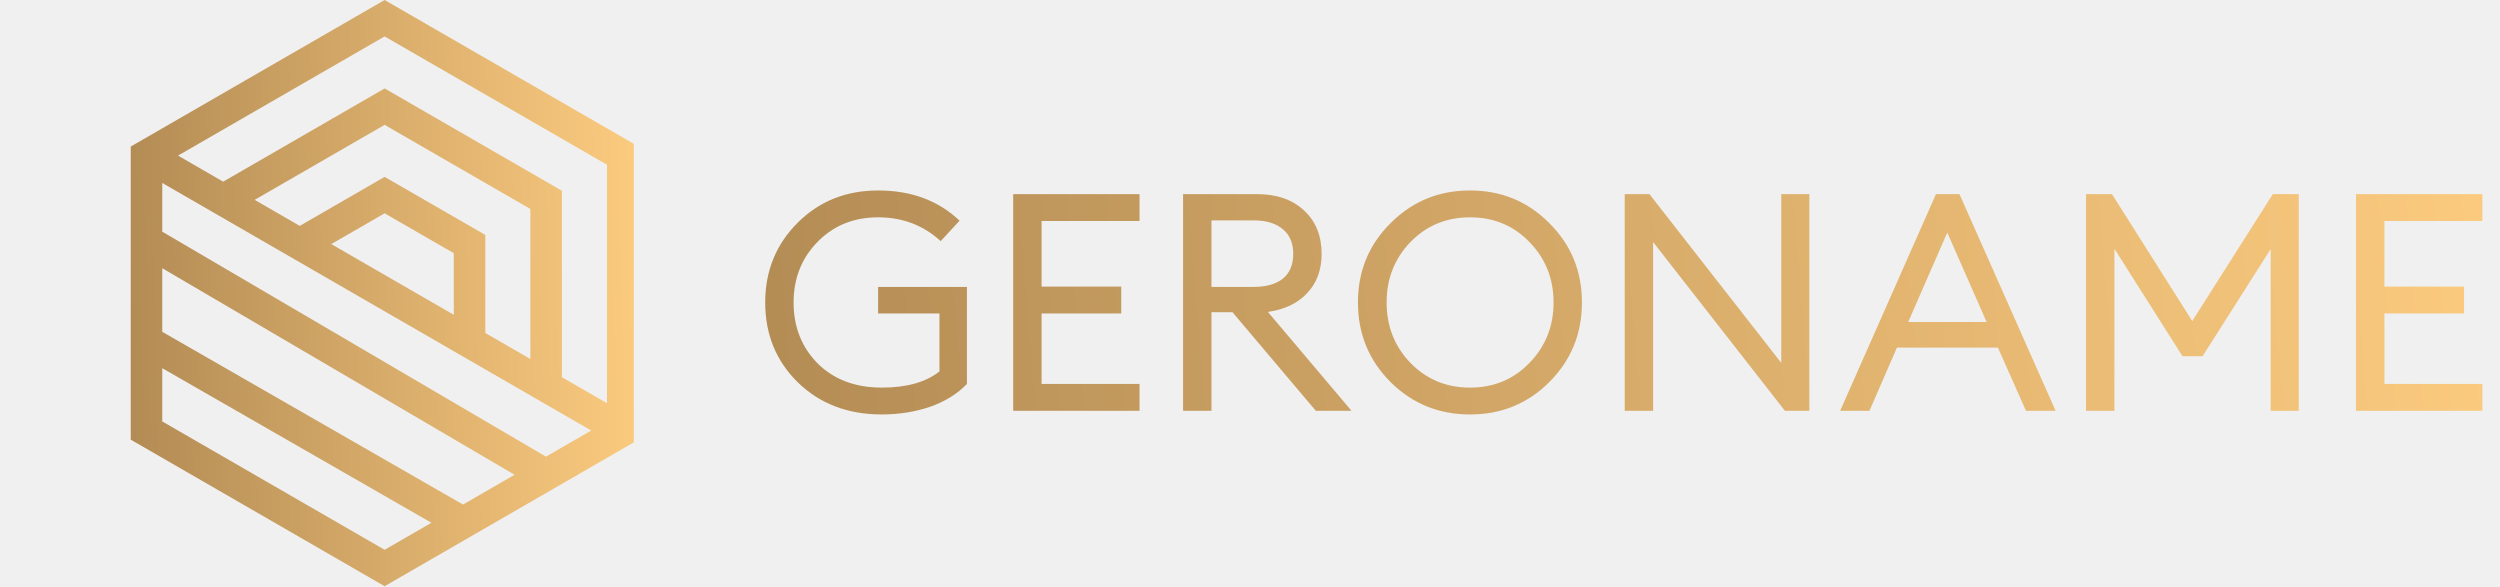
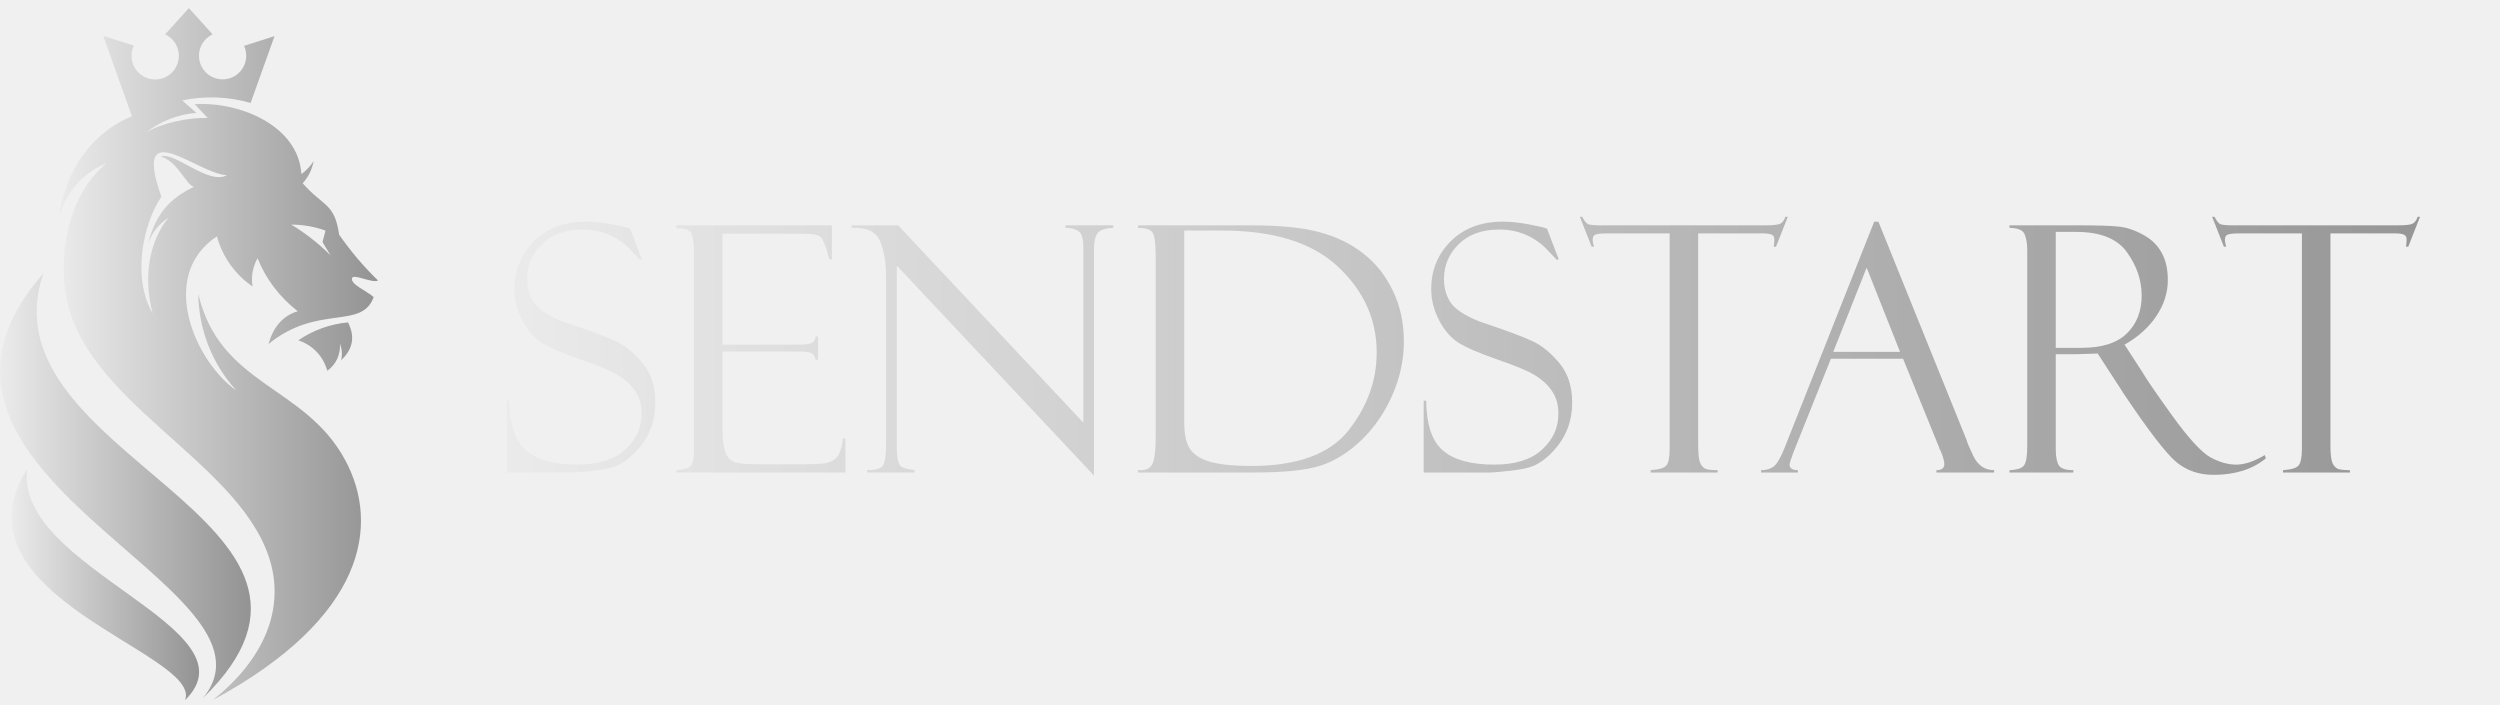
- <svg xmlns="http://www.w3.org/2000/svg" width="213" height="50" viewBox="0 0 213 50" fill="none">
-   <path d="M75.128 35.312C72.233 35.312 69.85 34.402 67.978 32.582C66.123 30.762 65.196 28.491 65.196 25.77C65.196 23.083 66.115 20.821 67.952 18.984C69.789 17.147 72.077 16.228 74.816 16.228C77.641 16.228 79.955 17.086 81.758 18.802L80.146 20.544C78.673 19.192 76.896 18.516 74.816 18.516C72.736 18.516 71.011 19.218 69.642 20.622C68.29 22.009 67.614 23.725 67.614 25.77C67.614 27.85 68.299 29.583 69.668 30.97C71.055 32.339 72.875 33.024 75.128 33.024C77.243 33.024 78.881 32.565 80.042 31.646V26.706H74.816V24.444H82.382V32.712C81.567 33.561 80.519 34.211 79.236 34.662C77.953 35.095 76.584 35.312 75.128 35.312ZM86.325 35V16.54H97.089V18.828H88.743V24.418H95.529V26.706H88.743V32.712H97.089V35H86.325ZM100.798 35V16.54H107.09C108.788 16.54 110.132 17.008 111.12 17.944C112.108 18.863 112.602 20.093 112.602 21.636C112.602 22.988 112.194 24.097 111.38 24.964C110.582 25.831 109.464 26.368 108.026 26.576L115.15 35H112.108L105.01 26.602H103.216V35H100.798ZM103.216 24.444H106.804C107.878 24.444 108.71 24.21 109.3 23.742C109.889 23.257 110.184 22.555 110.184 21.636C110.184 20.717 109.889 20.015 109.3 19.53C108.71 19.027 107.878 18.776 106.804 18.776H103.216V24.444ZM125.239 33.024C127.267 33.024 128.957 32.322 130.309 30.918C131.679 29.514 132.363 27.798 132.363 25.77C132.363 23.742 131.679 22.026 130.309 20.622C128.957 19.218 127.267 18.516 125.239 18.516C123.229 18.516 121.539 19.218 120.169 20.622C118.817 22.026 118.141 23.742 118.141 25.77C118.141 27.798 118.817 29.514 120.169 30.918C121.539 32.322 123.229 33.024 125.239 33.024ZM125.239 35.312C122.587 35.312 120.334 34.393 118.479 32.556C116.625 30.701 115.697 28.439 115.697 25.77C115.697 23.101 116.625 20.847 118.479 19.01C120.334 17.155 122.587 16.228 125.239 16.228C127.909 16.228 130.162 17.155 131.999 19.01C133.854 20.847 134.781 23.101 134.781 25.77C134.781 28.439 133.854 30.701 131.999 32.556C130.162 34.393 127.909 35.312 125.239 35.312ZM154.156 35H152.076L140.844 20.622V35H138.426V16.54H140.532L151.764 30.918V16.54H154.156V35ZM156.781 35L164.945 16.54H166.947L175.137 35H172.615L170.223 29.618H161.617L159.277 35H156.781ZM165.907 19.816L162.579 27.434H169.261L165.907 19.816ZM177.731 35V16.54H179.941L186.779 27.356L193.643 16.54H195.853V35H193.461V21.22L187.663 30.346H185.947L180.149 21.194V35H177.731ZM200.735 35V16.54H211.499V18.828H203.153V24.418H209.939V26.706H203.153V32.712H211.499V35H200.735Z" fill="url(#paint0_linear)" />
-   <g clip-path="url(#clip0)">
-     <path d="M32.77 0L11.138 12.486V37.458L32.77 49.945L54.404 37.458V12.486L32.77 0ZM51.717 14.037V34.356L47.876 32.139V16.253L32.77 7.535L19.013 15.478L15.169 13.257L32.77 3.103L51.717 14.037ZM13.825 22.854L43.843 40.45L39.448 42.987L13.825 28.271V22.854ZM13.825 19.738V15.589L50.372 36.682L46.515 38.905L13.825 19.738ZM45.188 30.587L41.349 28.372V20.017L32.77 15.071L25.537 19.245L21.697 17.028L32.77 10.637L45.188 17.805V30.587ZM38.66 26.82L28.224 20.797L32.77 18.174L38.66 21.572V26.82ZM13.825 35.906V31.37L36.756 44.54L32.77 46.842L13.825 35.906Z" fill="url(#paint1_linear)" />
-   </g>
+ <svg xmlns="http://www.w3.org/2000/svg" width="291" height="82" viewBox="0 0 291 82" fill="none">
+   <path d="M73.352 26.602L74.719 30.195L74.484 30.234C74.484 30.221 74.12 29.837 73.391 29.082C72.674 28.327 71.848 27.747 70.91 27.344C69.986 26.927 68.938 26.719 67.766 26.719C65.799 26.719 64.237 27.285 63.078 28.418C61.932 29.538 61.359 30.892 61.359 32.48C61.359 33.535 61.626 34.46 62.16 35.254C62.707 36.035 63.84 36.764 65.559 37.441C68.514 38.431 70.533 39.18 71.613 39.688C72.707 40.182 73.755 41.029 74.758 42.227C75.773 43.425 76.281 44.961 76.281 46.836C76.281 47.617 76.19 48.366 76.008 49.082C75.826 49.785 75.533 50.469 75.129 51.133C74.725 51.784 74.237 52.383 73.664 52.93C73.104 53.464 72.531 53.874 71.945 54.16C71.359 54.434 70.435 54.642 69.172 54.785C67.909 54.928 67.076 55 66.672 55H58.996V46.641H59.289C59.315 49.414 59.966 51.348 61.242 52.441C62.518 53.535 64.504 54.082 67.199 54.082C69.647 54.082 71.503 53.503 72.766 52.344C74.042 51.185 74.68 49.792 74.68 48.164C74.68 47.175 74.458 46.335 74.016 45.645C73.573 44.941 72.954 44.329 72.16 43.809C71.366 43.275 69.862 42.63 67.648 41.875C65.448 41.107 63.898 40.436 63 39.863C62.115 39.277 61.372 38.405 60.773 37.246C60.175 36.074 59.875 34.883 59.875 33.672C59.875 31.445 60.637 29.577 62.16 28.066C63.697 26.556 65.708 25.801 68.195 25.801C69.159 25.801 70.201 25.912 71.32 26.133C72.44 26.354 73.065 26.497 73.195 26.562C73.247 26.588 73.299 26.602 73.352 26.602ZM78.742 26.562V26.23H96.828V30.195H96.535C96.144 28.724 95.812 27.858 95.539 27.598C95.279 27.337 94.628 27.207 93.586 27.207H84.094V40.117H92.902C93.775 40.117 94.328 40.039 94.562 39.883C94.797 39.714 94.921 39.473 94.934 39.16H95.227V41.875H94.934C94.868 41.497 94.712 41.243 94.465 41.113C94.231 40.983 93.788 40.918 93.137 40.918H84.094V49.805C84.094 51.146 84.217 52.116 84.465 52.715C84.712 53.301 85.103 53.672 85.637 53.828C86.184 53.971 87.004 54.043 88.098 54.043H93.176C94.79 54.043 95.819 53.991 96.262 53.887C96.717 53.77 97.102 53.548 97.414 53.223C97.727 52.884 97.967 52.155 98.137 51.035H98.41V55H78.742V54.727C79.406 54.688 79.908 54.564 80.246 54.355C80.598 54.134 80.773 53.574 80.773 52.676V29.434C80.773 28.379 80.682 27.637 80.5 27.207C80.318 26.777 79.732 26.562 78.742 26.562ZM124.016 26.23H129.582V26.523C128.736 26.549 128.15 26.732 127.824 27.07C127.499 27.396 127.336 28.092 127.336 29.16V55.352L104.387 30.918V52.207C104.387 52.884 104.439 53.385 104.543 53.711C104.647 54.036 104.797 54.258 104.992 54.375C105.188 54.492 105.676 54.609 106.457 54.727V55H100.93V54.727C101.919 54.727 102.531 54.551 102.766 54.199C103.013 53.848 103.137 53.008 103.137 51.68V32.207C103.137 30.501 102.896 29.108 102.414 28.027C101.945 26.947 100.852 26.445 99.133 26.523V26.23H104.543L126.105 49.199V28.887C126.105 27.793 125.91 27.129 125.52 26.895C125.129 26.647 124.628 26.523 124.016 26.523V26.23ZM132.453 26.523V26.23H145.656C149.016 26.23 151.665 26.497 153.605 27.031C155.559 27.552 157.258 28.379 158.703 29.512C160.148 30.645 161.294 32.096 162.141 33.867C162.987 35.625 163.41 37.591 163.41 39.766C163.41 41.862 162.967 43.926 162.082 45.957C161.21 47.975 160.018 49.72 158.508 51.191C156.997 52.65 155.402 53.652 153.723 54.199C152.056 54.733 149.471 55 145.969 55H132.453V54.727H132.805C133.508 54.727 133.97 54.447 134.191 53.887C134.413 53.314 134.523 52.285 134.523 50.801V29.844C134.523 28.281 134.387 27.337 134.113 27.012C133.853 26.686 133.299 26.523 132.453 26.523ZM142.258 26.836H137.844V49.16C137.844 50.566 138.078 51.615 138.547 52.305C139.029 52.982 139.842 53.477 140.988 53.789C142.134 54.089 143.677 54.238 145.617 54.238C151.008 54.238 154.79 52.858 156.965 50.098C159.152 47.324 160.246 44.303 160.246 41.035C160.246 37.194 158.749 33.867 155.754 31.055C152.772 28.242 148.273 26.836 142.258 26.836ZM180.07 26.602L181.438 30.195L181.203 30.234C181.203 30.221 180.839 29.837 180.109 29.082C179.393 28.327 178.566 27.747 177.629 27.344C176.704 26.927 175.656 26.719 174.484 26.719C172.518 26.719 170.956 27.285 169.797 28.418C168.651 29.538 168.078 30.892 168.078 32.48C168.078 33.535 168.345 34.46 168.879 35.254C169.426 36.035 170.559 36.764 172.277 37.441C175.233 38.431 177.251 39.18 178.332 39.688C179.426 40.182 180.474 41.029 181.477 42.227C182.492 43.425 183 44.961 183 46.836C183 47.617 182.909 48.366 182.727 49.082C182.544 49.785 182.251 50.469 181.848 51.133C181.444 51.784 180.956 52.383 180.383 52.93C179.823 53.464 179.25 53.874 178.664 54.16C178.078 54.434 177.154 54.642 175.891 54.785C174.628 54.928 173.794 55 173.391 55H165.715V46.641H166.008C166.034 49.414 166.685 51.348 167.961 52.441C169.237 53.535 171.223 54.082 173.918 54.082C176.366 54.082 178.221 53.503 179.484 52.344C180.76 51.185 181.398 49.792 181.398 48.164C181.398 47.175 181.177 46.335 180.734 45.645C180.292 44.941 179.673 44.329 178.879 43.809C178.085 43.275 176.581 42.63 174.367 41.875C172.167 41.107 170.617 40.436 169.719 39.863C168.833 39.277 168.091 38.405 167.492 37.246C166.893 36.074 166.594 34.883 166.594 33.672C166.594 31.445 167.355 29.577 168.879 28.066C170.415 26.556 172.427 25.801 174.914 25.801C175.878 25.801 176.919 25.912 178.039 26.133C179.159 26.354 179.784 26.497 179.914 26.562C179.966 26.588 180.018 26.602 180.07 26.602ZM208.098 25.234L206.73 28.711H206.457C206.509 28.503 206.535 28.223 206.535 27.871C206.535 27.572 206.424 27.383 206.203 27.305C205.995 27.213 205.656 27.168 205.188 27.168H197.668V51.797C197.668 52.812 197.746 53.509 197.902 53.887C198.072 54.251 198.293 54.486 198.566 54.59C198.853 54.681 199.309 54.727 199.934 54.727V55H192.141V54.727C193.117 54.661 193.729 54.473 193.977 54.16C194.224 53.848 194.348 53.197 194.348 52.207V27.168H187.141C186.411 27.168 185.936 27.213 185.715 27.305C185.493 27.383 185.383 27.591 185.383 27.93C185.383 28.099 185.435 28.359 185.539 28.711H185.266L183.898 25.234H184.172C184.406 25.703 184.634 25.99 184.855 26.094C185.09 26.185 185.585 26.23 186.34 26.23H205.461C206.216 26.23 206.757 26.185 207.082 26.094C207.421 25.99 207.668 25.703 207.824 25.234H208.098ZM221.516 41.758H213.117L208.762 52.637C208.462 53.418 208.312 53.9 208.312 54.082C208.312 54.512 208.632 54.727 209.27 54.727V55H204.992V54.727C205.565 54.727 206.047 54.59 206.438 54.316C206.828 54.03 207.258 53.301 207.727 52.129L218.156 25.801H218.645L228.918 51.23C228.918 51.361 229.178 51.979 229.699 53.086C230.233 54.18 231.04 54.727 232.121 54.727V55H225.402V54.727C226.014 54.727 226.32 54.486 226.32 54.004C226.32 53.678 226.171 53.158 225.871 52.441C225.819 52.389 225.773 52.305 225.734 52.188C225.708 52.057 225.689 51.992 225.676 51.992L221.516 41.758ZM213.391 40.957H221.164L217.277 31.152L213.391 40.957ZM233.898 26.523V26.23H242.062C244.133 26.23 245.63 26.276 246.555 26.367C247.479 26.458 248.423 26.764 249.387 27.285C250.363 27.793 251.099 28.49 251.594 29.375C252.089 30.247 252.336 31.322 252.336 32.598C252.336 34.056 251.893 35.449 251.008 36.777C250.135 38.092 248.898 39.206 247.297 40.117L249.328 43.242C249.771 44.023 250.943 45.736 252.844 48.379C254.758 51.022 256.236 52.637 257.277 53.223C258.319 53.796 259.328 54.082 260.305 54.082C261.268 54.082 262.375 53.711 263.625 52.969L263.742 53.359C262.18 54.635 260.148 55.273 257.648 55.273C255.982 55.273 254.549 54.785 253.352 53.809C252.154 52.819 250.07 50.111 247.102 45.684C247.076 45.658 247.062 45.632 247.062 45.605L244.172 41.152L241.613 41.23H239.289V52.246C239.289 53.132 239.406 53.77 239.641 54.16C239.875 54.538 240.441 54.727 241.34 54.727V55H233.898V54.727C234.823 54.688 235.396 54.492 235.617 54.141C235.852 53.789 235.969 53.073 235.969 51.992V29.121C235.969 28.379 235.871 27.767 235.676 27.285C235.48 26.79 234.888 26.537 233.898 26.523ZM239.289 26.992V40.488H242.297C244.667 40.488 246.424 39.928 247.57 38.809C248.716 37.689 249.289 36.217 249.289 34.395C249.289 32.624 248.723 30.951 247.59 29.375C246.47 27.787 244.491 26.992 241.652 26.992H239.289ZM281.691 25.234L280.324 28.711H280.051C280.103 28.503 280.129 28.223 280.129 27.871C280.129 27.572 280.018 27.383 279.797 27.305C279.589 27.213 279.25 27.168 278.781 27.168H271.262V51.797C271.262 52.812 271.34 53.509 271.496 53.887C271.665 54.251 271.887 54.486 272.16 54.59C272.447 54.681 272.902 54.727 273.527 54.727V55H265.734V54.727C266.711 54.661 267.323 54.473 267.57 54.16C267.818 53.848 267.941 53.197 267.941 52.207V27.168H260.734C260.005 27.168 259.53 27.213 259.309 27.305C259.087 27.383 258.977 27.591 258.977 27.93C258.977 28.099 259.029 28.359 259.133 28.711H258.859L257.492 25.234H257.766C258 25.703 258.228 25.99 258.449 26.094C258.684 26.185 259.178 26.23 259.934 26.23H279.055C279.81 26.23 280.35 26.185 280.676 26.094C281.014 25.99 281.262 25.703 281.418 25.234H281.691Z" fill="url(#paint0_linear)" />
+   <path fill-rule="evenodd" clip-rule="evenodd" d="M3.166 54.594C-6.185 69.422 23.568 76.037 21.546 81.49C30.177 73.039 1.581 66.148 3.166 54.594Z" fill="url(#paint1_linear)" />
+   <path fill-rule="evenodd" clip-rule="evenodd" d="M5.047 31.822C-15.577 55.283 34.377 68.246 23.608 81.278C44.961 60.524 -2.277 53.15 5.047 31.822Z" fill="url(#paint2_linear)" />
+   <path fill-rule="evenodd" clip-rule="evenodd" d="M39.709 41.933C39.861 41.298 39.812 40.632 39.568 40.026C39.614 40.632 39.502 41.238 39.243 41.787C38.985 42.336 38.59 42.809 38.095 43.16C37.873 42.334 37.447 41.578 36.858 40.958C36.268 40.339 35.533 39.877 34.719 39.614C36.44 38.434 38.436 37.715 40.514 37.526C41.45 39.413 40.911 40.791 39.709 41.933ZM39.473 27.305C40.804 29.23 42.32 31.019 44 32.647C43.381 33.014 41.173 31.843 40.982 32.361C40.74 33.08 42.657 33.839 43.497 34.579C42.109 38.442 36.998 35.353 31.249 40.047C31.802 38.085 32.898 36.762 34.659 36.224C32.574 34.624 30.957 32.494 29.976 30.057C29.414 31.055 29.21 32.216 29.398 33.346C27.366 31.956 25.895 29.887 25.248 27.512C18.301 32.119 22.733 42.099 27.491 45.439C24.698 42.359 23.129 38.364 23.08 34.207C25.595 44.946 35.489 44.83 40.182 53.557C44.252 61.103 42.561 71.882 24.765 81.49C30.645 76.822 33.381 70.831 31.239 64.659C27.355 53.457 9.715 46.696 7.667 34.292C6.792 28.99 8.17 22.502 12.366 19.011C10.974 19.578 9.741 20.474 8.772 21.623C7.803 22.771 7.127 24.138 6.802 25.605C7.527 19.81 10.756 15.394 15.353 13.533L12.028 4.182L15.575 5.309C15.339 5.802 15.256 6.354 15.335 6.895C15.414 7.435 15.651 7.941 16.018 8.346C16.385 8.751 16.864 9.038 17.394 9.171C17.924 9.303 18.482 9.275 18.996 9.09C19.51 8.905 19.958 8.571 20.282 8.131C20.606 7.691 20.792 7.165 20.816 6.619C20.84 6.073 20.701 5.532 20.418 5.065C20.134 4.598 19.717 4.226 19.222 3.996L21.983 0.942L24.745 3.996C24.252 4.226 23.839 4.597 23.557 5.062C23.275 5.527 23.137 6.065 23.16 6.608C23.184 7.151 23.368 7.675 23.689 8.114C24.01 8.553 24.454 8.886 24.965 9.073C25.476 9.26 26.03 9.291 26.559 9.162C27.087 9.034 27.566 8.752 27.934 8.352C28.302 7.952 28.543 7.452 28.628 6.915C28.712 6.377 28.635 5.827 28.407 5.334L31.953 4.207L29.171 11.984C26.579 11.237 23.844 11.135 21.203 11.687L22.868 13.14C20.722 13.308 18.673 14.106 16.978 15.434C18.854 14.292 21.973 13.669 24.171 13.729L22.662 12.129C27.868 11.807 34.734 14.599 35.082 20.268C35.645 19.857 36.127 19.345 36.505 18.759C36.328 19.719 35.888 20.611 35.233 21.334C37.707 24.126 38.935 23.613 39.473 27.305ZM26.44 20.384C23.165 20.384 15.288 12.975 18.779 22.899C16.712 25.947 15.298 32.225 17.773 36.48C16.566 31.983 17.521 27.894 19.604 25.344C18.5 26.058 17.667 27.12 17.235 28.362C18.085 25.037 19.644 23.13 22.572 21.747C21.631 21.516 20.746 18.84 18.724 18.226C20.253 17.562 24.267 21.611 26.42 20.384H26.44ZM38.467 29.72L37.541 28.175L37.888 26.843C36.611 26.38 35.263 26.143 33.904 26.143C35.565 27.145 37.097 28.346 38.467 29.72Z" fill="url(#paint3_linear)" />
  <defs>
-     <linearGradient id="paint0_linear" x1="64" y1="53.214" x2="217.641" y2="40.322" gradientUnits="userSpaceOnUse">
-       <stop stop-color="#B28B54" />
-       <stop offset="1" stop-color="#FDCC80" />
+     <linearGradient id="paint0_linear" x1="291" y1="41" x2="58" y2="41" gradientUnits="userSpaceOnUse">
+       <stop stop-color="#939393" />
+       <stop offset="1" stop-color="#EBEBEB" />
    </linearGradient>
-     <linearGradient id="paint1_linear" x1="11.138" y1="53.155" x2="56.039" y2="52.06" gradientUnits="userSpaceOnUse">
-       <stop stop-color="#B28B54" />
-       <stop offset="1" stop-color="#FDCC80" />
+     <linearGradient id="paint1_linear" x1="23.173" y1="68.042" x2="1.342" y2="68.042" gradientUnits="userSpaceOnUse">
+       <stop stop-color="#939393" />
+       <stop offset="1" stop-color="#EBEBEB" />
    </linearGradient>
-     <clipPath id="clip0">
-       <rect width="54" height="50" fill="white" />
-     </clipPath>
+     <linearGradient id="paint2_linear" x1="29.197" y1="56.55" x2="0" y2="56.55" gradientUnits="userSpaceOnUse">
+       <stop stop-color="#939393" />
+       <stop offset="1" stop-color="#EBEBEB" />
+     </linearGradient>
+     <linearGradient id="paint3_linear" x1="44" y1="41.216" x2="6.802" y2="41.216" gradientUnits="userSpaceOnUse">
+       <stop stop-color="#939393" />
+       <stop offset="1" stop-color="#EBEBEB" />
+     </linearGradient>
  </defs>
</svg>
